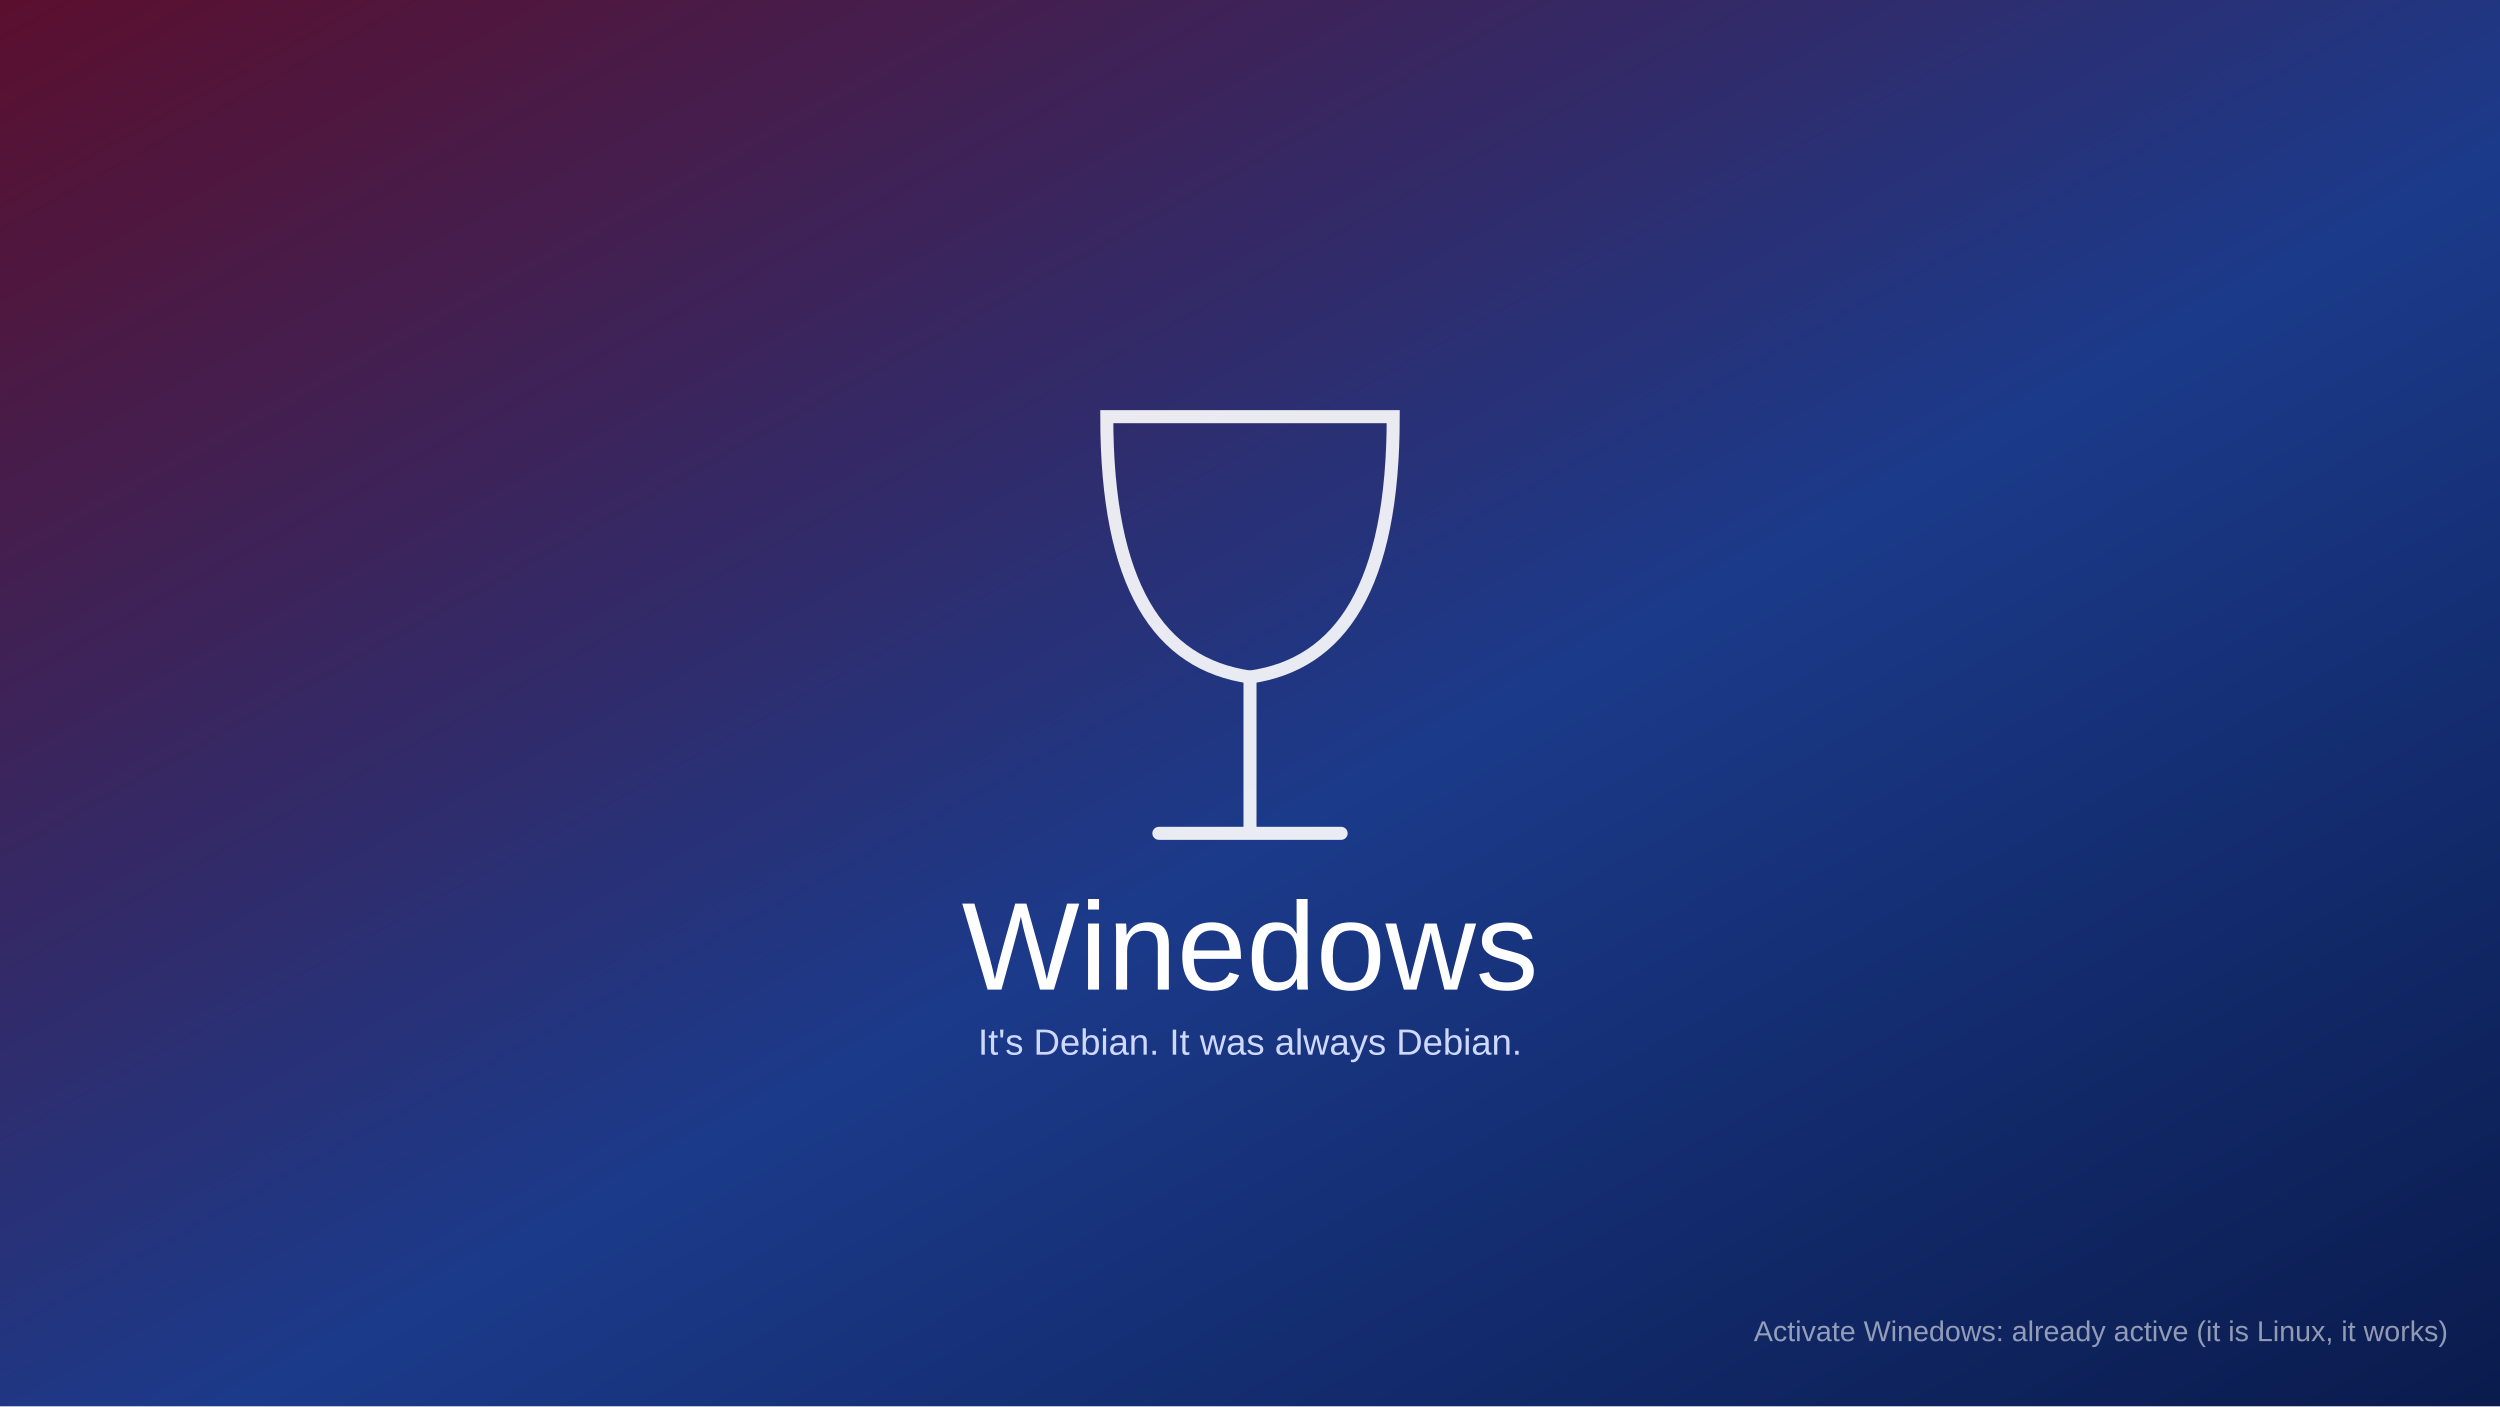
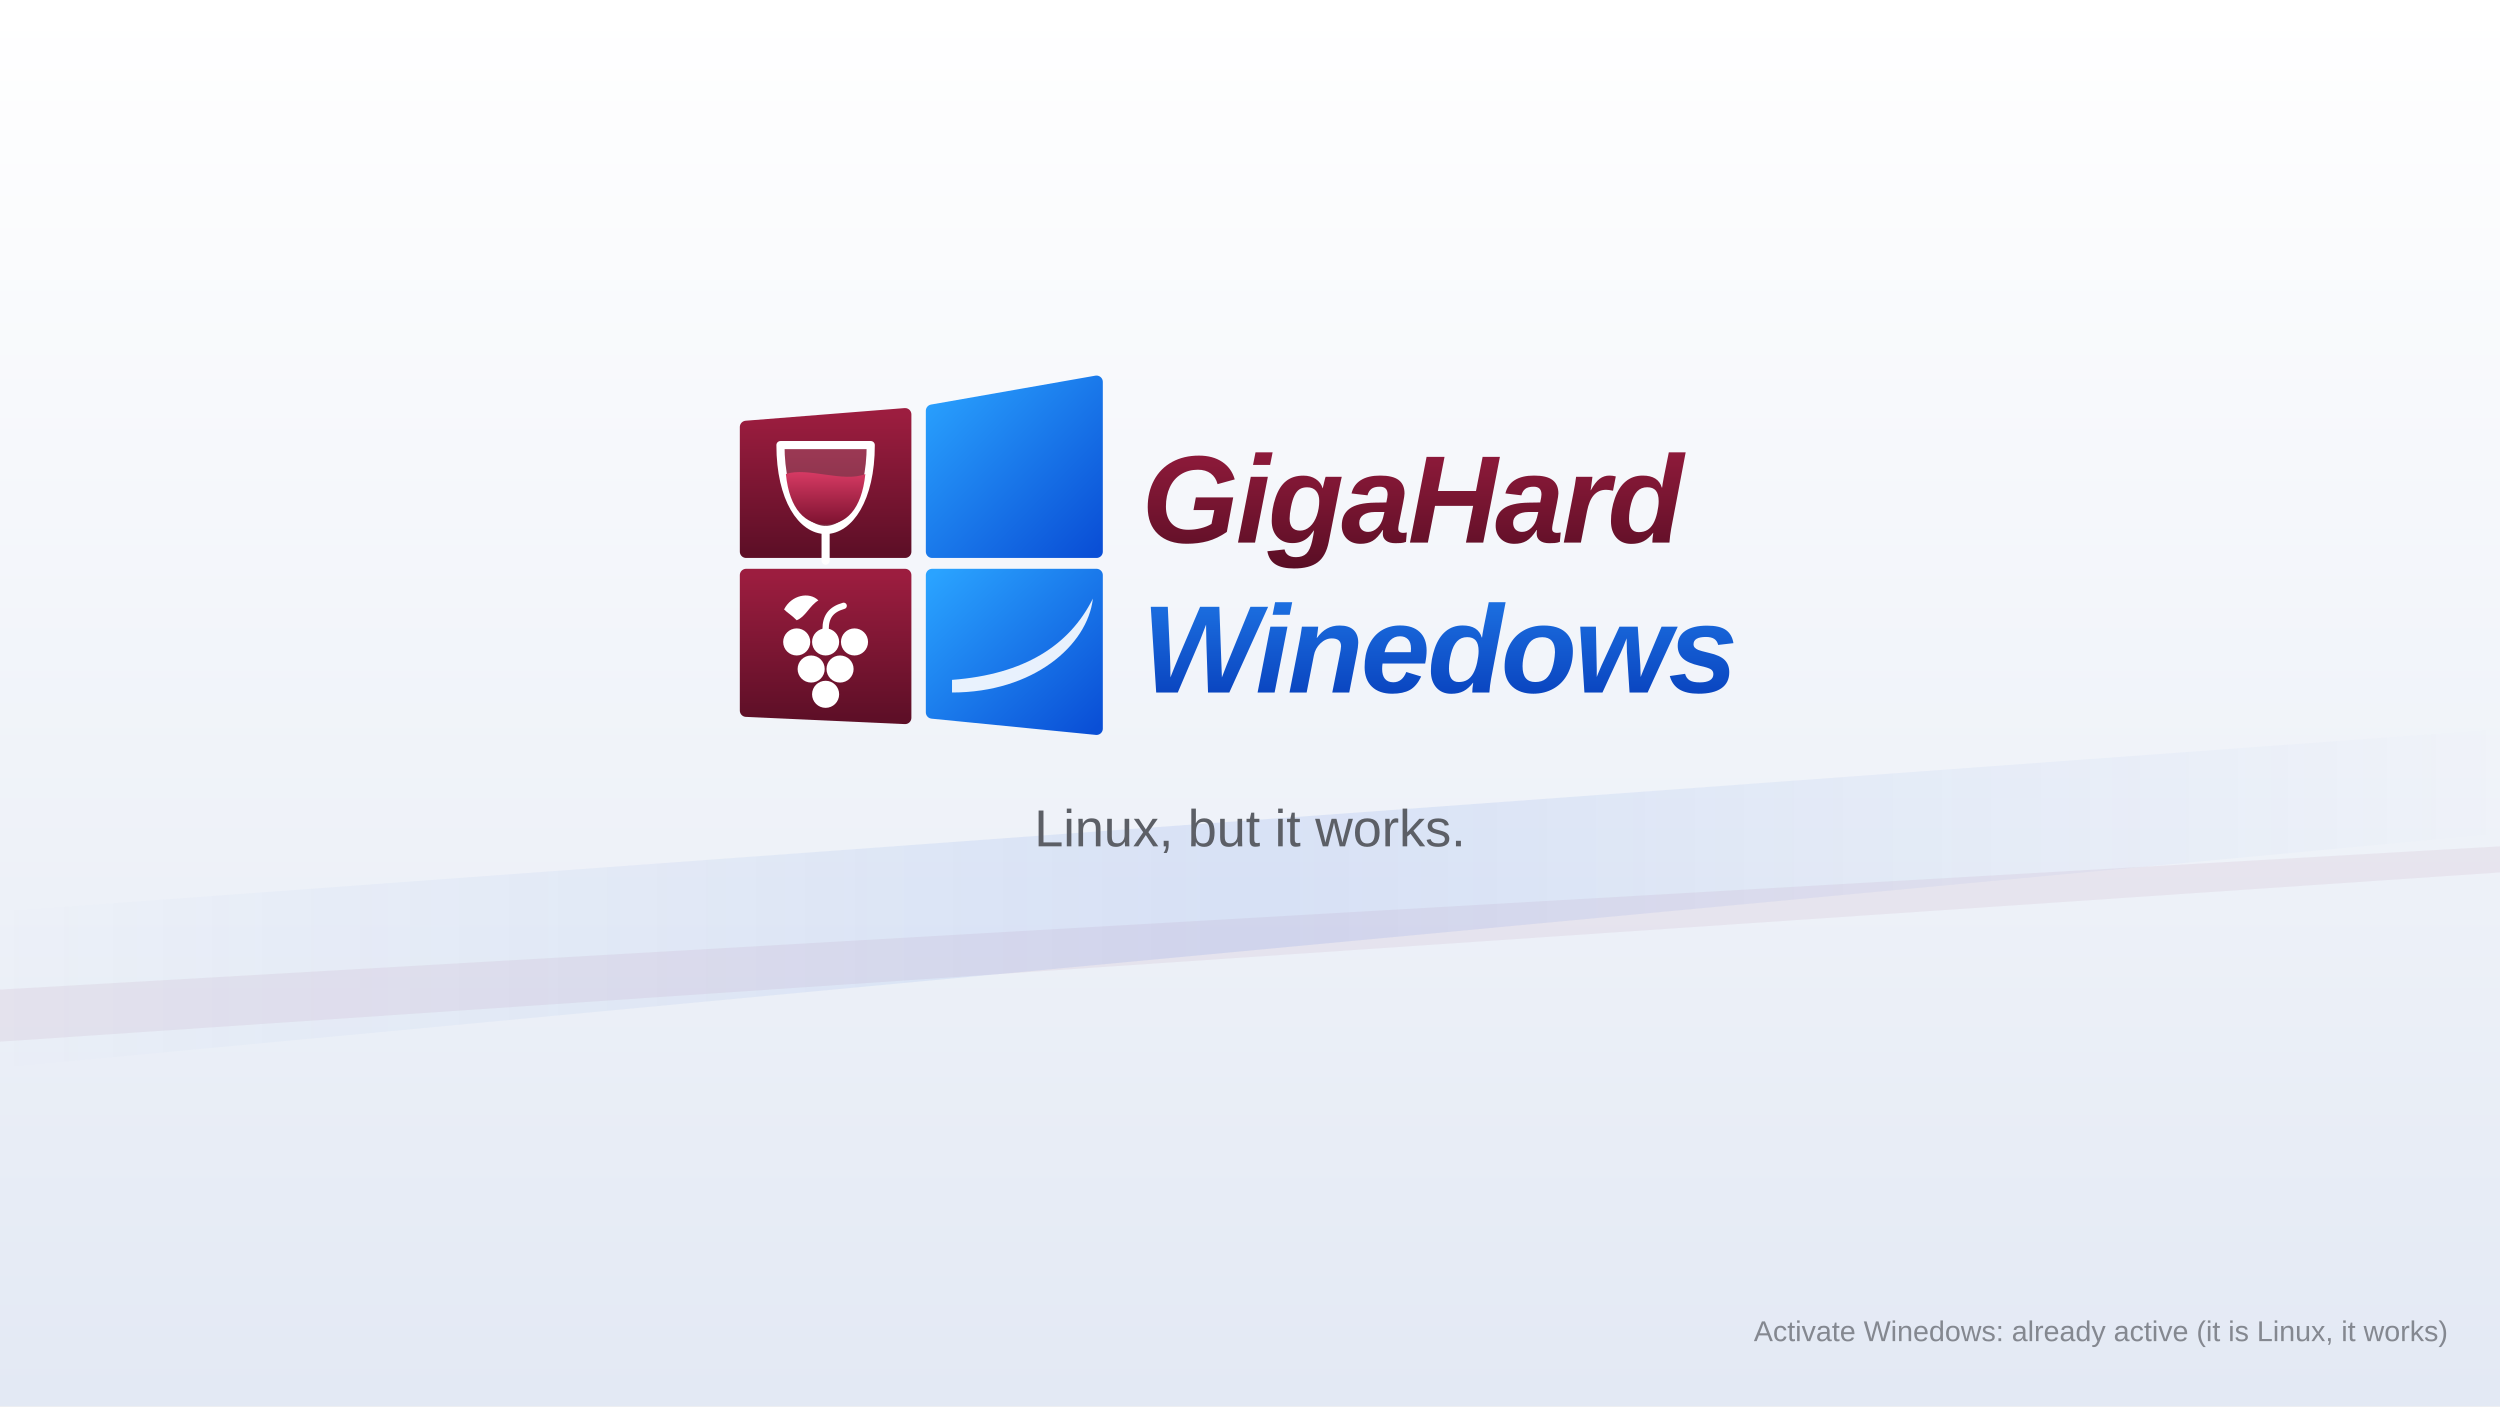
<svg xmlns="http://www.w3.org/2000/svg" width="1920" height="1080" viewBox="0 0 1920 1080">
  <defs>
-     <linearGradient id="g" x1="0" y1="0" x2="1" y2="1">
-       <stop offset="0" stop-color="#5b0f2e" />
-       <stop offset="0.55" stop-color="#1b3a8a" />
-       <stop offset="1" stop-color="#0a1b4d" />
+     <linearGradient id="bg" x1="0" y1="0" x2="0" y2="1">
+       <stop offset="0" stop-color="#ffffff" />
+       <stop offset="1" stop-color="#e3e9f4" />
+     </linearGradient>
+     <linearGradient id="beam" x1="0" y1="0" x2="1" y2="0">
+       <stop offset="0" stop-color="#0a4fd6" stop-opacity="0" />
+       <stop offset=".5" stop-color="#0a4fd6" stop-opacity=".10" />
+       <stop offset="1" stop-color="#0a4fd6" stop-opacity="0" />
    </linearGradient>
  </defs>
-   <rect width="1920" height="1080" fill="url(#g)" />
-   <g transform="translate(960 470)" fill="none" stroke="#fff" stroke-width="10" stroke-linecap="round" opacity="0.9">
-     <path d="M-110 -150 H110 C110 -20 70 40 0 50 C-70 40 -110 -20 -110 -150 Z" />
-     <path d="M0 50 V170 M-70 170 H70" />
-   </g>
-   <text x="960" y="760" fill="#fff" font-family="Liberation Sans, sans-serif" font-size="96" text-anchor="middle" font-weight="300">Winedows</text>
-   <text x="960" y="810" fill="#cfd8ff" font-family="Liberation Sans, sans-serif" font-size="28" text-anchor="middle">It's Debian. It was always Debian.</text>
-   <text x="1880" y="1030" fill="#ffffff" fill-opacity="0.55" font-family="Liberation Sans, sans-serif" font-size="22" text-anchor="end">Activate Winedows: already active (it is Linux, it works)</text>
+   <rect width="1920" height="1080" fill="url(#bg)" />
+   <polygon points="0,700 1920,560 1920,640 0,820" fill="url(#beam)" />
+   <polygon points="0,760 1920,650 1920,670 0,800" fill="#7a1a55" fill-opacity=".06" />
+   <svg x="530" y="260" width="860" height="319" viewBox="0 0 1240 460">
+     <defs>
+       <linearGradient id="red" x1="0" y1="0" x2="0" y2="1">
+         <stop offset="0" stop-color="#9c1d3f" />
+         <stop offset="1" stop-color="#5e0f27" />
+       </linearGradient>
+       <linearGradient id="blue" x1="0" y1="0" x2="1" y2="1">
+         <stop offset="0" stop-color="#2aa3ff" />
+         <stop offset="1" stop-color="#0a4fd6" />
+       </linearGradient>
+       <linearGradient id="wine" x1="0" y1="0" x2="0" y2="1">
+         <stop offset="0" stop-color="#d63a63" />
+         <stop offset="1" stop-color="#7d1230" />
+       </linearGradient>
+       <linearGradient id="txtred" x1="0" y1="0" x2="0" y2="1">
+         <stop offset="0" stop-color="#8e1a3a" />
+         <stop offset="1" stop-color="#5a0e25" />
+       </linearGradient>
+       <linearGradient id="txtblue" x1="0" y1="0" x2="0" y2="1">
+         <stop offset="0" stop-color="#1c6fe0" />
+         <stop offset="1" stop-color="#0a45c0" />
+       </linearGradient>
+     </defs>
+     <g stroke-linejoin="round" stroke-width="14">
+       <polygon points="62,98 238,84 238,236 62,236" fill="url(#red)" stroke="url(#red)" />
+       <polygon points="62,262 238,262 238,420 62,412" fill="url(#red)" stroke="url(#red)" />
+       <polygon points="268,80 450,48 450,236 268,236" fill="url(#blue)" stroke="url(#blue)" />
+       <polygon points="268,262 450,262 450,432 268,414" fill="url(#blue)" stroke="url(#blue)" />
+     </g>
+     <path d="M290 392 C380 392 440 340 446 288 C420 340 370 372 290 378 Z" fill="#fff" opacity=".9" />
+     <g fill="none" stroke="#fff" stroke-width="9" stroke-linecap="round" stroke-linejoin="round">
+       <path d="M100 118 H200 C200 178 176 212 150 212 C124 212 100 178 100 118 Z" fill="#ffffff22" />
+     </g>
+     <path d="M106 150 C130 142 170 160 194 150 C190 190 172 206 150 206 C128 206 110 190 106 150 Z" fill="url(#wine)" />
+     <path d="M150 212 V246" stroke="#fff" stroke-width="9" stroke-linecap="round" />
+     <g fill="#fff">
+       <circle cx="118" cy="336" r="15" />
+       <circle cx="150" cy="336" r="15" />
+       <circle cx="182" cy="336" r="15" />
+       <circle cx="134" cy="366" r="15" />
+       <circle cx="166" cy="366" r="15" />
+       <circle cx="150" cy="394" r="15" />
+     </g>
+     <path d="M150 322 C150 308 156 300 170 296" stroke="#fff" stroke-width="7" fill="none" stroke-linecap="round" />
+     <path d="M104 300 C112 284 132 280 142 290 C132 296 128 308 118 312 C112 306 108 304 104 300 Z" fill="#fff" />
+     <g font-family="'Liberation Sans','Arial Black','Segoe UI',Arial,sans-serif" font-weight="800" font-style="italic" font-size="138" letter-spacing="-3">
+       <text x="500" y="226" fill="url(#txtred)">GigaHard</text>
+       <text x="500" y="392" fill="url(#txtblue)">Winedows</text>
+     </g>
+   </svg>
+   <text x="960" y="650" fill="#5c5f66" font-family="Liberation Sans, sans-serif" font-size="40" text-anchor="middle">Linux, but it works.</text>
+   <text x="1880" y="1030" fill="#5c5f66" fill-opacity=".7" font-family="Liberation Sans, sans-serif" font-size="22" text-anchor="end">Activate Winedows: already active (it is Linux, it works)</text>
</svg>
